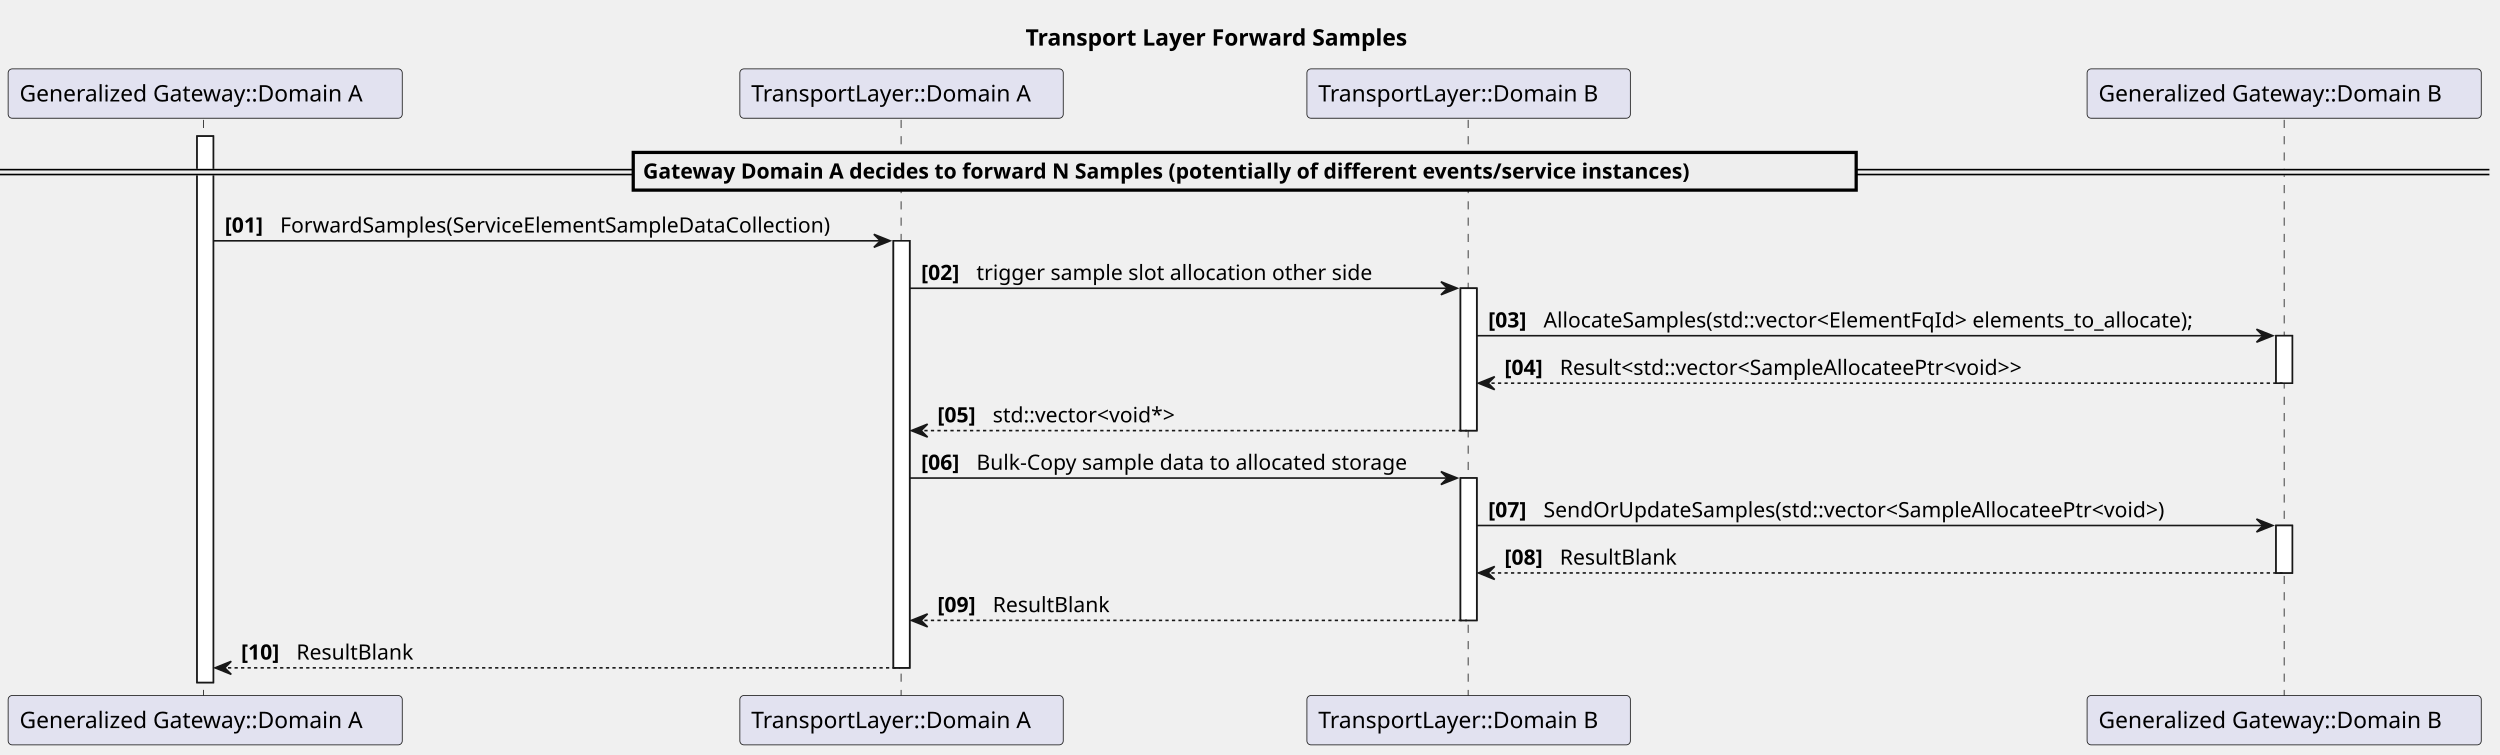
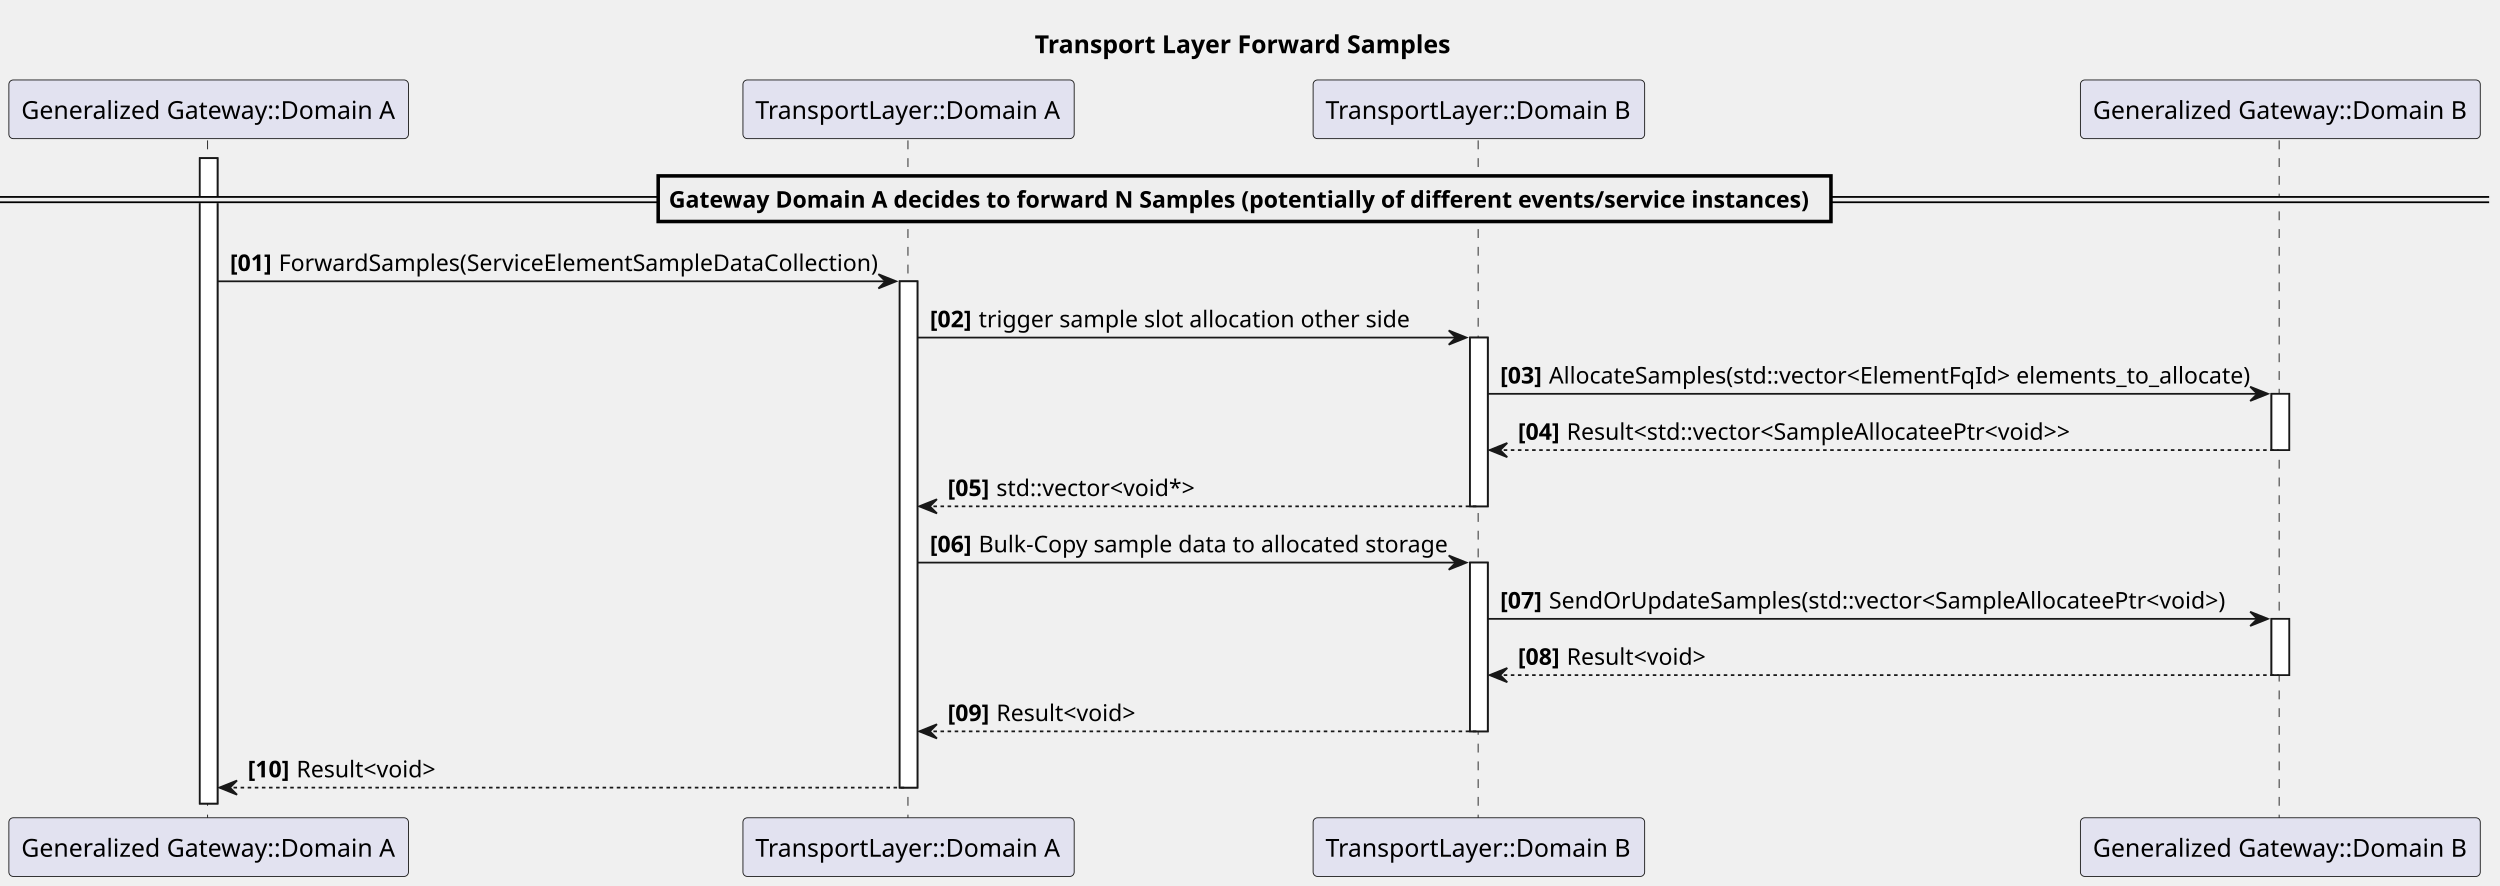
- <svg xmlns="http://www.w3.org/2000/svg" contentStyleType="text/css" data-diagram-type="SEQUENCE" height="463px" preserveAspectRatio="none" style="width:1535px;height:463px;background:#FFFFFF;" version="1.1" viewBox="0 0 1535 463" width="1535px" zoomAndPan="magnify">
+ <svg xmlns="http://www.w3.org/2000/svg" contentStyleType="text/css" data-diagram-type="SEQUENCE" height="499px" preserveAspectRatio="none" style="width:1409px;height:499px;background:#FFFFFF;" version="1.1" viewBox="0 0 1409 499" width="1409px" zoomAndPan="magnify">
  <defs />
  <g>
-     <text fill="#000000" font-family="sans-serif" font-size="14" font-weight="bold" lengthAdjust="spacing" textLength="268.112" x="629.692" y="27.995">Transport Layer Forward Samples</text>
+     <text fill="#000000" font-family="sans-serif" font-size="14" font-weight="bold" lengthAdjust="spacing" textLength="235.563" x="583.159" y="29.966">Transport Layer Forward Samples</text>
    <g>
-       <rect fill="#FFFFFF" height="335.461" style="stroke:#181818;stroke-width:1;" width="10" x="120.996" y="83.594" />
+       <rect fill="#FFFFFF" height="363.766" style="stroke:#181818;stroke-width:1;" width="10" x="112.602" y="89.136" />
    </g>
    <g>
-       <rect fill="#FFFFFF" height="262.195" style="stroke:#181818;stroke-width:1;" width="10" x="548.554" y="147.859" />
+       <rect fill="#FFFFFF" height="285.354" style="stroke:#181818;stroke-width:1;" width="10" x="507.067" y="158.548" />
    </g>
    <g>
-       <rect fill="#FFFFFF" height="87.398" style="stroke:#181818;stroke-width:1;" width="10" x="896.74" y="176.992" />
+       <rect fill="#FFFFFF" height="95.118" style="stroke:#181818;stroke-width:1;" width="10" x="828.498" y="190.254" />
    </g>
    <g>
-       <rect fill="#FFFFFF" height="87.398" style="stroke:#181818;stroke-width:1;" width="10" x="896.74" y="293.523" />
+       <rect fill="#FFFFFF" height="95.118" style="stroke:#181818;stroke-width:1;" width="10" x="828.498" y="317.078" />
    </g>
    <g>
-       <rect fill="#FFFFFF" height="29.133" style="stroke:#181818;stroke-width:1;" width="10" x="1397.486" y="206.125" />
+       <rect fill="#FFFFFF" height="31.706" style="stroke:#181818;stroke-width:1;" width="10" x="1280.202" y="221.96" />
    </g>
    <g>
-       <rect fill="#FFFFFF" height="29.133" style="stroke:#181818;stroke-width:1;" width="10" x="1397.486" y="322.656" />
+       <rect fill="#FFFFFF" height="31.706" style="stroke:#181818;stroke-width:1;" width="10" x="1280.202" y="348.784" />
    </g>
    <g>
-       <rect fill="#000000" fill-opacity="0" height="354.461" width="8" x="121.996" y="73.594" />
-       <line style="stroke:#181818;stroke-width:0.5;stroke-dasharray:5,5;" x1="125" x2="125" y1="73.594" y2="428.055" />
+       <rect fill="#000000" fill-opacity="0" height="382.766" width="8" x="113.602" y="79.136" />
+       <line style="stroke:#181818;stroke-width:0.5;stroke-dasharray:5,5;" x1="117" x2="117" y1="79.136" y2="461.902" />
    </g>
    <g>
-       <rect fill="#000000" fill-opacity="0" height="354.461" width="8" x="549.554" y="73.594" />
-       <line style="stroke:#181818;stroke-width:0.5;stroke-dasharray:5,5;" x1="553.269" x2="553.269" y1="73.594" y2="428.055" />
+       <rect fill="#000000" fill-opacity="0" height="382.766" width="8" x="508.067" y="79.136" />
+       <line style="stroke:#181818;stroke-width:0.5;stroke-dasharray:5,5;" x1="511.722" x2="511.722" y1="79.136" y2="461.902" />
    </g>
    <g>
-       <rect fill="#000000" fill-opacity="0" height="354.461" width="8" x="897.74" y="73.594" />
-       <line style="stroke:#181818;stroke-width:0.5;stroke-dasharray:5,5;" x1="901.441" x2="901.441" y1="73.594" y2="428.055" />
+       <rect fill="#000000" fill-opacity="0" height="382.766" width="8" x="829.498" y="79.136" />
+       <line style="stroke:#181818;stroke-width:0.5;stroke-dasharray:5,5;" x1="833.076" x2="833.076" y1="79.136" y2="461.902" />
    </g>
    <g>
-       <rect fill="#000000" fill-opacity="0" height="354.461" width="8" x="1398.486" y="73.594" />
-       <line style="stroke:#181818;stroke-width:0.5;stroke-dasharray:5,5;" x1="1402.477" x2="1402.477" y1="73.594" y2="428.055" />
+       <rect fill="#000000" fill-opacity="0" height="382.766" width="8" x="1281.202" y="79.136" />
+       <line style="stroke:#181818;stroke-width:0.5;stroke-dasharray:5,5;" x1="1284.524" x2="1284.524" y1="79.136" y2="461.902" />
    </g>
    <g class="participant participant-head" data-participant="GATEWAY">
-       <rect fill="#E2E2F0" height="30.297" rx="2.5" ry="2.5" style="stroke:#181818;stroke-width:0.5;" width="241.992" x="5" y="42.297" />
-       <text fill="#000000" font-family="sans-serif" font-size="14" lengthAdjust="spacing" textLength="227.992" x="12" y="62.292">Generalized Gateway::Domain A</text>
+       <rect fill="#E2E2F0" height="33.068" rx="2.5" ry="2.5" style="stroke:#181818;stroke-width:0.5;" width="225.203" x="5" y="45.068" />
+       <text fill="#000000" font-family="sans-serif" font-size="14" lengthAdjust="spacing" textLength="211.203" x="12" y="67.034">Generalized Gateway::Domain A</text>
    </g>
    <g class="participant participant-tail" data-participant="GATEWAY">
-       <rect fill="#E2E2F0" height="30.297" rx="2.5" ry="2.5" style="stroke:#181818;stroke-width:0.5;" width="241.992" x="5" y="427.055" />
-       <text fill="#000000" font-family="sans-serif" font-size="14" lengthAdjust="spacing" textLength="227.992" x="12" y="447.05">Generalized Gateway::Domain A</text>
+       <rect fill="#E2E2F0" height="33.068" rx="2.5" ry="2.5" style="stroke:#181818;stroke-width:0.5;" width="225.203" x="5" y="460.902" />
+       <text fill="#000000" font-family="sans-serif" font-size="14" lengthAdjust="spacing" textLength="211.203" x="12" y="482.868">Generalized Gateway::Domain A</text>
    </g>
    <g class="participant participant-head" data-participant="TRANSPORT_LAYER">
-       <rect fill="#E2E2F0" height="30.297" rx="2.5" ry="2.5" style="stroke:#181818;stroke-width:0.5;" width="198.57" x="454.269" y="42.297" />
-       <text fill="#000000" font-family="sans-serif" font-size="14" lengthAdjust="spacing" textLength="184.57" x="461.269" y="62.292">TransportLayer::Domain A</text>
+       <rect fill="#E2E2F0" height="33.068" rx="2.5" ry="2.5" style="stroke:#181818;stroke-width:0.5;" width="186.689" x="418.722" y="45.068" />
+       <text fill="#000000" font-family="sans-serif" font-size="14" lengthAdjust="spacing" textLength="172.689" x="425.722" y="67.034">TransportLayer::Domain A</text>
    </g>
    <g class="participant participant-tail" data-participant="TRANSPORT_LAYER">
-       <rect fill="#E2E2F0" height="30.297" rx="2.5" ry="2.5" style="stroke:#181818;stroke-width:0.5;" width="198.57" x="454.269" y="427.055" />
-       <text fill="#000000" font-family="sans-serif" font-size="14" lengthAdjust="spacing" textLength="184.57" x="461.269" y="447.05">TransportLayer::Domain A</text>
+       <rect fill="#E2E2F0" height="33.068" rx="2.5" ry="2.5" style="stroke:#181818;stroke-width:0.5;" width="186.689" x="418.722" y="460.902" />
+       <text fill="#000000" font-family="sans-serif" font-size="14" lengthAdjust="spacing" textLength="172.689" x="425.722" y="482.868">TransportLayer::Domain A</text>
    </g>
    <g class="participant participant-head" data-participant="TRANSPORT_LAYER_OTHER">
-       <rect fill="#E2E2F0" height="30.297" rx="2.5" ry="2.5" style="stroke:#181818;stroke-width:0.5;" width="198.598" x="802.441" y="42.297" />
-       <text fill="#000000" font-family="sans-serif" font-size="14" lengthAdjust="spacing" textLength="184.598" x="809.441" y="62.292">TransportLayer::Domain B</text>
+       <rect fill="#E2E2F0" height="33.068" rx="2.5" ry="2.5" style="stroke:#181818;stroke-width:0.5;" width="186.843" x="740.076" y="45.068" />
+       <text fill="#000000" font-family="sans-serif" font-size="14" lengthAdjust="spacing" textLength="172.843" x="747.076" y="67.034">TransportLayer::Domain B</text>
    </g>
    <g class="participant participant-tail" data-participant="TRANSPORT_LAYER_OTHER">
-       <rect fill="#E2E2F0" height="30.297" rx="2.5" ry="2.5" style="stroke:#181818;stroke-width:0.5;" width="198.598" x="802.441" y="427.055" />
-       <text fill="#000000" font-family="sans-serif" font-size="14" lengthAdjust="spacing" textLength="184.598" x="809.441" y="447.05">TransportLayer::Domain B</text>
+       <rect fill="#E2E2F0" height="33.068" rx="2.5" ry="2.5" style="stroke:#181818;stroke-width:0.5;" width="186.843" x="740.076" y="460.902" />
+       <text fill="#000000" font-family="sans-serif" font-size="14" lengthAdjust="spacing" textLength="172.843" x="747.076" y="482.868">TransportLayer::Domain B</text>
    </g>
    <g class="participant participant-head" data-participant="GATEWAY_OTHER">
-       <rect fill="#E2E2F0" height="30.297" rx="2.5" ry="2.5" style="stroke:#181818;stroke-width:0.5;" width="242.019" x="1281.477" y="42.297" />
-       <text fill="#000000" font-family="sans-serif" font-size="14" lengthAdjust="spacing" textLength="228.019" x="1288.477" y="62.292">Generalized Gateway::Domain B</text>
+       <rect fill="#E2E2F0" height="33.068" rx="2.5" ry="2.5" style="stroke:#181818;stroke-width:0.5;" width="225.357" x="1172.524" y="45.068" />
+       <text fill="#000000" font-family="sans-serif" font-size="14" lengthAdjust="spacing" textLength="211.357" x="1179.524" y="67.034">Generalized Gateway::Domain B</text>
    </g>
    <g class="participant participant-tail" data-participant="GATEWAY_OTHER">
-       <rect fill="#E2E2F0" height="30.297" rx="2.5" ry="2.5" style="stroke:#181818;stroke-width:0.5;" width="242.019" x="1281.477" y="427.055" />
-       <text fill="#000000" font-family="sans-serif" font-size="14" lengthAdjust="spacing" textLength="228.019" x="1288.477" y="447.05">Generalized Gateway::Domain B</text>
+       <rect fill="#E2E2F0" height="33.068" rx="2.5" ry="2.5" style="stroke:#181818;stroke-width:0.5;" width="225.357" x="1172.524" y="460.902" />
+       <text fill="#000000" font-family="sans-serif" font-size="14" lengthAdjust="spacing" textLength="211.357" x="1179.524" y="482.868">Generalized Gateway::Domain B</text>
    </g>
    <g>
-       <rect fill="#FFFFFF" height="335.461" style="stroke:#181818;stroke-width:1;" width="10" x="120.996" y="83.594" />
+       <rect fill="#FFFFFF" height="363.766" style="stroke:#181818;stroke-width:1;" width="10" x="112.602" y="89.136" />
    </g>
    <g>
-       <rect fill="#FFFFFF" height="262.195" style="stroke:#181818;stroke-width:1;" width="10" x="548.554" y="147.859" />
+       <rect fill="#FFFFFF" height="285.354" style="stroke:#181818;stroke-width:1;" width="10" x="507.067" y="158.548" />
    </g>
    <g>
-       <rect fill="#FFFFFF" height="87.398" style="stroke:#181818;stroke-width:1;" width="10" x="896.74" y="176.992" />
+       <rect fill="#FFFFFF" height="95.118" style="stroke:#181818;stroke-width:1;" width="10" x="828.498" y="190.254" />
    </g>
    <g>
-       <rect fill="#FFFFFF" height="87.398" style="stroke:#181818;stroke-width:1;" width="10" x="896.74" y="293.523" />
+       <rect fill="#FFFFFF" height="95.118" style="stroke:#181818;stroke-width:1;" width="10" x="828.498" y="317.078" />
    </g>
    <g>
-       <rect fill="#FFFFFF" height="29.133" style="stroke:#181818;stroke-width:1;" width="10" x="1397.486" y="206.125" />
+       <rect fill="#FFFFFF" height="31.706" style="stroke:#181818;stroke-width:1;" width="10" x="1280.202" y="221.96" />
    </g>
    <g>
-       <rect fill="#FFFFFF" height="29.133" style="stroke:#181818;stroke-width:1;" width="10" x="1397.486" y="322.656" />
+       <rect fill="#FFFFFF" height="31.706" style="stroke:#181818;stroke-width:1;" width="10" x="1280.202" y="348.784" />
    </g>
-     <rect fill="#EEEEEE" height="3" style="stroke:#EEEEEE;stroke-width:1;" width="1528.496" x="0" y="104.16" />
-     <line style="stroke:#000000;stroke-width:1;" x1="0" x2="1528.496" y1="104.16" y2="104.16" />
-     <line style="stroke:#000000;stroke-width:1;" x1="0" x2="1528.496" y1="107.16" y2="107.16" />
-     <rect fill="#EEEEEE" height="23.133" style="stroke:#000000;stroke-width:2;" width="750.887" x="388.805" y="93.594" />
-     <text fill="#000000" font-family="sans-serif" font-size="13" font-weight="bold" lengthAdjust="spacing" textLength="732.361" x="394.805" y="109.661">Gateway Domain A decides to forward N Samples (potentially of different events/service instances)</text>
+     <rect fill="#EEEEEE" height="3" style="stroke:#EEEEEE;stroke-width:1;" width="1402.881" x="0" y="110.989" />
+     <line style="stroke:#000000;stroke-width:1;" x1="0" x2="1402.881" y1="110.989" y2="110.989" />
+     <line style="stroke:#000000;stroke-width:1;" x1="0" x2="1402.881" y1="113.989" y2="113.989" />
+     <rect fill="#EEEEEE" height="25.706" style="stroke:#000000;stroke-width:2;" width="660.971" x="370.955" y="99.136" />
+     <text fill="#000000" font-family="sans-serif" font-size="13" font-weight="bold" lengthAdjust="spacing" textLength="643.591" x="376.955" y="117.033">Gateway Domain A decides to forward N Samples (potentially of different events/service instances)</text>
    <g class="message" data-participant-1="GATEWAY" data-participant-2="TRANSPORT_LAYER">
-       <polygon fill="#181818" points="536.554,143.859,546.554,147.859,536.554,151.859,540.554,147.859" style="stroke:#181818;stroke-width:1;" />
-       <line style="stroke:#181818;stroke-width:1;" x1="130.996" x2="542.554" y1="147.859" y2="147.859" />
-       <text fill="#000000" font-family="sans-serif" font-size="13" font-weight="bold" lengthAdjust="spacing" textLength="29.974" x="137.996" y="142.793">[01]</text>
-       <text fill="#000000" font-family="sans-serif" font-size="13" lengthAdjust="spacing" textLength="364.584" x="171.97" y="142.793">ForwardSamples(ServiceElementSampleDataCollection)</text>
+       <polygon fill="#181818" points="495.067,154.548,505.067,158.548,495.067,162.548,499.067,158.548" style="stroke:#181818;stroke-width:1;" />
+       <line style="stroke:#181818;stroke-width:1;" x1="122.602" x2="501.067" y1="158.548" y2="158.548" />
+       <text fill="#000000" font-family="sans-serif" font-size="13" font-weight="bold" lengthAdjust="spacing" textLength="23.478" x="129.602" y="152.739">[01]</text>
+       <text fill="#000000" font-family="sans-serif" font-size="13" lengthAdjust="spacing" textLength="337.987" x="157.08" y="152.739">ForwardSamples(ServiceElementSampleDataCollection)</text>
    </g>
    <g class="message" data-participant-1="TRANSPORT_LAYER" data-participant-2="TRANSPORT_LAYER_OTHER">
-       <polygon fill="#181818" points="884.74,172.992,894.74,176.992,884.74,180.992,888.74,176.992" style="stroke:#181818;stroke-width:1;" />
-       <line style="stroke:#181818;stroke-width:1;" x1="558.554" x2="890.74" y1="176.992" y2="176.992" />
-       <text fill="#000000" font-family="sans-serif" font-size="13" font-weight="bold" lengthAdjust="spacing" textLength="29.974" x="565.554" y="171.926">[02]</text>
-       <text fill="#000000" font-family="sans-serif" font-size="13" lengthAdjust="spacing" textLength="259.689" x="599.527" y="171.926">trigger sample slot allocation other side</text>
+       <polygon fill="#181818" points="816.498,186.254,826.498,190.254,816.498,194.254,820.498,190.254" style="stroke:#181818;stroke-width:1;" />
+       <line style="stroke:#181818;stroke-width:1;" x1="517.067" x2="822.498" y1="190.254" y2="190.254" />
+       <text fill="#000000" font-family="sans-serif" font-size="13" font-weight="bold" lengthAdjust="spacing" textLength="23.478" x="524.067" y="184.445">[02]</text>
+       <text fill="#000000" font-family="sans-serif" font-size="13" lengthAdjust="spacing" textLength="243.048" x="551.545" y="184.445">trigger sample slot allocation other side</text>
    </g>
    <g class="message" data-participant-1="TRANSPORT_LAYER_OTHER" data-participant-2="GATEWAY_OTHER">
-       <polygon fill="#181818" points="1385.486,202.125,1395.486,206.125,1385.486,210.125,1389.486,206.125" style="stroke:#181818;stroke-width:1;" />
-       <line style="stroke:#181818;stroke-width:1;" x1="906.74" x2="1391.486" y1="206.125" y2="206.125" />
-       <text fill="#000000" font-family="sans-serif" font-size="13" font-weight="bold" lengthAdjust="spacing" textLength="29.974" x="913.74" y="201.059">[03]</text>
-       <text fill="#000000" font-family="sans-serif" font-size="13" lengthAdjust="spacing" textLength="437.772" x="947.714" y="201.059">AllocateSamples(std::vector&lt;ElementFqId&gt; elements_to_allocate);</text>
+       <polygon fill="#181818" points="1268.202,217.96,1278.202,221.96,1268.202,225.96,1272.202,221.96" style="stroke:#181818;stroke-width:1;" />
+       <line style="stroke:#181818;stroke-width:1;" x1="838.498" x2="1274.202" y1="221.96" y2="221.96" />
+       <text fill="#000000" font-family="sans-serif" font-size="13" font-weight="bold" lengthAdjust="spacing" textLength="23.478" x="845.498" y="216.151">[03]</text>
+       <text fill="#000000" font-family="sans-serif" font-size="13" lengthAdjust="spacing" textLength="395.226" x="872.976" y="216.151">AllocateSamples(std::vector&lt;ElementFqId&gt; elements_to_allocate)</text>
    </g>
    <g class="message" data-participant-1="GATEWAY_OTHER" data-participant-2="TRANSPORT_LAYER_OTHER">
-       <polygon fill="#181818" points="917.74,231.258,907.74,235.258,917.74,239.258,913.74,235.258" style="stroke:#181818;stroke-width:1;" />
-       <line style="stroke:#181818;stroke-width:1;stroke-dasharray:2,2;" x1="911.74" x2="1401.486" y1="235.258" y2="235.258" />
-       <text fill="#000000" font-family="sans-serif" font-size="13" font-weight="bold" lengthAdjust="spacing" textLength="29.974" x="923.74" y="230.192">[04]</text>
-       <text fill="#000000" font-family="sans-serif" font-size="13" lengthAdjust="spacing" textLength="320.144" x="957.714" y="230.192">Result&lt;std::vector&lt;SampleAllocateePtr&lt;void&gt;&gt;</text>
+       <polygon fill="#181818" points="849.498,249.666,839.498,253.666,849.498,257.666,845.498,253.666" style="stroke:#181818;stroke-width:1;" />
+       <line style="stroke:#181818;stroke-width:1;stroke-dasharray:2,2;" x1="843.498" x2="1284.202" y1="253.666" y2="253.666" />
+       <text fill="#000000" font-family="sans-serif" font-size="13" font-weight="bold" lengthAdjust="spacing" textLength="23.478" x="855.498" y="247.857">[04]</text>
+       <text fill="#000000" font-family="sans-serif" font-size="13" lengthAdjust="spacing" textLength="283.673" x="882.976" y="247.857">Result&lt;std::vector&lt;SampleAllocateePtr&lt;void&gt;&gt;</text>
    </g>
    <g class="message" data-participant-1="TRANSPORT_LAYER_OTHER" data-participant-2="TRANSPORT_LAYER">
-       <polygon fill="#181818" points="569.554,260.391,559.554,264.391,569.554,268.391,565.554,264.391" style="stroke:#181818;stroke-width:1;" />
-       <line style="stroke:#181818;stroke-width:1;stroke-dasharray:2,2;" x1="563.554" x2="900.74" y1="264.391" y2="264.391" />
-       <text fill="#000000" font-family="sans-serif" font-size="13" font-weight="bold" lengthAdjust="spacing" textLength="29.974" x="575.554" y="259.325">[05]</text>
-       <text fill="#000000" font-family="sans-serif" font-size="13" lengthAdjust="spacing" textLength="125.912" x="609.527" y="259.325">std::vector&lt;void*&gt;</text>
+       <polygon fill="#181818" points="528.067,281.372,518.067,285.372,528.067,289.372,524.067,285.372" style="stroke:#181818;stroke-width:1;" />
+       <line style="stroke:#181818;stroke-width:1;stroke-dasharray:2,2;" x1="522.067" x2="832.498" y1="285.372" y2="285.372" />
+       <text fill="#000000" font-family="sans-serif" font-size="13" font-weight="bold" lengthAdjust="spacing" textLength="23.478" x="534.067" y="279.563">[05]</text>
+       <text fill="#000000" font-family="sans-serif" font-size="13" lengthAdjust="spacing" textLength="111.839" x="561.545" y="279.563">std::vector&lt;void*&gt;</text>
    </g>
    <g class="message" data-participant-1="TRANSPORT_LAYER" data-participant-2="TRANSPORT_LAYER_OTHER">
-       <polygon fill="#181818" points="884.74,289.523,894.74,293.523,884.74,297.523,888.74,293.523" style="stroke:#181818;stroke-width:1;" />
-       <line style="stroke:#181818;stroke-width:1;" x1="558.554" x2="890.74" y1="293.523" y2="293.523" />
-       <text fill="#000000" font-family="sans-serif" font-size="13" font-weight="bold" lengthAdjust="spacing" textLength="29.974" x="565.554" y="288.457">[06]</text>
-       <text fill="#000000" font-family="sans-serif" font-size="13" lengthAdjust="spacing" textLength="285.213" x="599.527" y="288.457">Bulk-Copy sample data to allocated storage</text>
+       <polygon fill="#181818" points="816.498,313.078,826.498,317.078,816.498,321.078,820.498,317.078" style="stroke:#181818;stroke-width:1;" />
+       <line style="stroke:#181818;stroke-width:1;" x1="517.067" x2="822.498" y1="317.078" y2="317.078" />
+       <text fill="#000000" font-family="sans-serif" font-size="13" font-weight="bold" lengthAdjust="spacing" textLength="23.478" x="524.067" y="311.269">[06]</text>
+       <text fill="#000000" font-family="sans-serif" font-size="13" lengthAdjust="spacing" textLength="264.953" x="551.545" y="311.269">Bulk-Copy sample data to allocated storage</text>
    </g>
    <g class="message" data-participant-1="TRANSPORT_LAYER_OTHER" data-participant-2="GATEWAY_OTHER">
-       <polygon fill="#181818" points="1385.486,318.656,1395.486,322.656,1385.486,326.656,1389.486,322.656" style="stroke:#181818;stroke-width:1;" />
-       <line style="stroke:#181818;stroke-width:1;" x1="906.74" x2="1391.486" y1="322.656" y2="322.656" />
-       <text fill="#000000" font-family="sans-serif" font-size="13" font-weight="bold" lengthAdjust="spacing" textLength="29.974" x="913.74" y="317.59">[07]</text>
-       <text fill="#000000" font-family="sans-serif" font-size="13" lengthAdjust="spacing" textLength="418.666" x="947.714" y="317.59">SendOrUpdateSamples(std::vector&lt;SampleAllocateePtr&lt;void&gt;)</text>
+       <polygon fill="#181818" points="1268.202,344.784,1278.202,348.784,1268.202,352.784,1272.202,348.784" style="stroke:#181818;stroke-width:1;" />
+       <line style="stroke:#181818;stroke-width:1;" x1="838.498" x2="1274.202" y1="348.784" y2="348.784" />
+       <text fill="#000000" font-family="sans-serif" font-size="13" font-weight="bold" lengthAdjust="spacing" textLength="23.478" x="845.498" y="342.975">[07]</text>
+       <text fill="#000000" font-family="sans-serif" font-size="13" lengthAdjust="spacing" textLength="381.199" x="872.976" y="342.975">SendOrUpdateSamples(std::vector&lt;SampleAllocateePtr&lt;void&gt;)</text>
    </g>
    <g class="message" data-participant-1="GATEWAY_OTHER" data-participant-2="TRANSPORT_LAYER_OTHER">
-       <polygon fill="#181818" points="917.74,347.789,907.74,351.789,917.74,355.789,913.74,351.789" style="stroke:#181818;stroke-width:1;" />
-       <line style="stroke:#181818;stroke-width:1;stroke-dasharray:2,2;" x1="911.74" x2="1401.486" y1="351.789" y2="351.789" />
-       <text fill="#000000" font-family="sans-serif" font-size="13" font-weight="bold" lengthAdjust="spacing" textLength="29.974" x="923.74" y="346.723">[08]</text>
-       <text fill="#000000" font-family="sans-serif" font-size="13" lengthAdjust="spacing" textLength="77.016" x="957.714" y="346.723">ResultBlank</text>
+       <polygon fill="#181818" points="849.498,376.49,839.498,380.49,849.498,384.49,845.498,380.49" style="stroke:#181818;stroke-width:1;" />
+       <line style="stroke:#181818;stroke-width:1;stroke-dasharray:2,2;" x1="843.498" x2="1284.202" y1="380.49" y2="380.49" />
+       <text fill="#000000" font-family="sans-serif" font-size="13" font-weight="bold" lengthAdjust="spacing" textLength="23.478" x="855.498" y="374.681">[08]</text>
+       <text fill="#000000" font-family="sans-serif" font-size="13" lengthAdjust="spacing" textLength="78.416" x="882.976" y="374.681">Result&lt;void&gt;</text>
    </g>
    <g class="message" data-participant-1="TRANSPORT_LAYER_OTHER" data-participant-2="TRANSPORT_LAYER">
-       <polygon fill="#181818" points="569.554,376.922,559.554,380.922,569.554,384.922,565.554,380.922" style="stroke:#181818;stroke-width:1;" />
-       <line style="stroke:#181818;stroke-width:1;stroke-dasharray:2,2;" x1="563.554" x2="900.74" y1="380.922" y2="380.922" />
-       <text fill="#000000" font-family="sans-serif" font-size="13" font-weight="bold" lengthAdjust="spacing" textLength="29.974" x="575.554" y="375.856">[09]</text>
-       <text fill="#000000" font-family="sans-serif" font-size="13" lengthAdjust="spacing" textLength="77.016" x="609.527" y="375.856">ResultBlank</text>
+       <polygon fill="#181818" points="528.067,408.196,518.067,412.196,528.067,416.196,524.067,412.196" style="stroke:#181818;stroke-width:1;" />
+       <line style="stroke:#181818;stroke-width:1;stroke-dasharray:2,2;" x1="522.067" x2="832.498" y1="412.196" y2="412.196" />
+       <text fill="#000000" font-family="sans-serif" font-size="13" font-weight="bold" lengthAdjust="spacing" textLength="23.478" x="534.067" y="406.387">[09]</text>
+       <text fill="#000000" font-family="sans-serif" font-size="13" lengthAdjust="spacing" textLength="78.416" x="561.545" y="406.387">Result&lt;void&gt;</text>
    </g>
    <g class="message" data-participant-1="TRANSPORT_LAYER" data-participant-2="GATEWAY">
-       <polygon fill="#181818" points="141.996,406.055,131.996,410.055,141.996,414.055,137.996,410.055" style="stroke:#181818;stroke-width:1;" />
-       <line style="stroke:#181818;stroke-width:1;stroke-dasharray:2,2;" x1="135.996" x2="552.554" y1="410.055" y2="410.055" />
-       <text fill="#000000" font-family="sans-serif" font-size="13" font-weight="bold" lengthAdjust="spacing" textLength="29.974" x="147.996" y="404.989">[10]</text>
-       <text fill="#000000" font-family="sans-serif" font-size="13" lengthAdjust="spacing" textLength="77.016" x="181.97" y="404.989">ResultBlank</text>
+       <polygon fill="#181818" points="133.602,439.902,123.602,443.902,133.602,447.902,129.602,443.902" style="stroke:#181818;stroke-width:1;" />
+       <line style="stroke:#181818;stroke-width:1;stroke-dasharray:2,2;" x1="127.602" x2="511.067" y1="443.902" y2="443.902" />
+       <text fill="#000000" font-family="sans-serif" font-size="13" font-weight="bold" lengthAdjust="spacing" textLength="23.478" x="139.602" y="438.093">[10]</text>
+       <text fill="#000000" font-family="sans-serif" font-size="13" lengthAdjust="spacing" textLength="78.416" x="167.08" y="438.093">Result&lt;void&gt;</text>
    </g>
  </g>
</svg>
